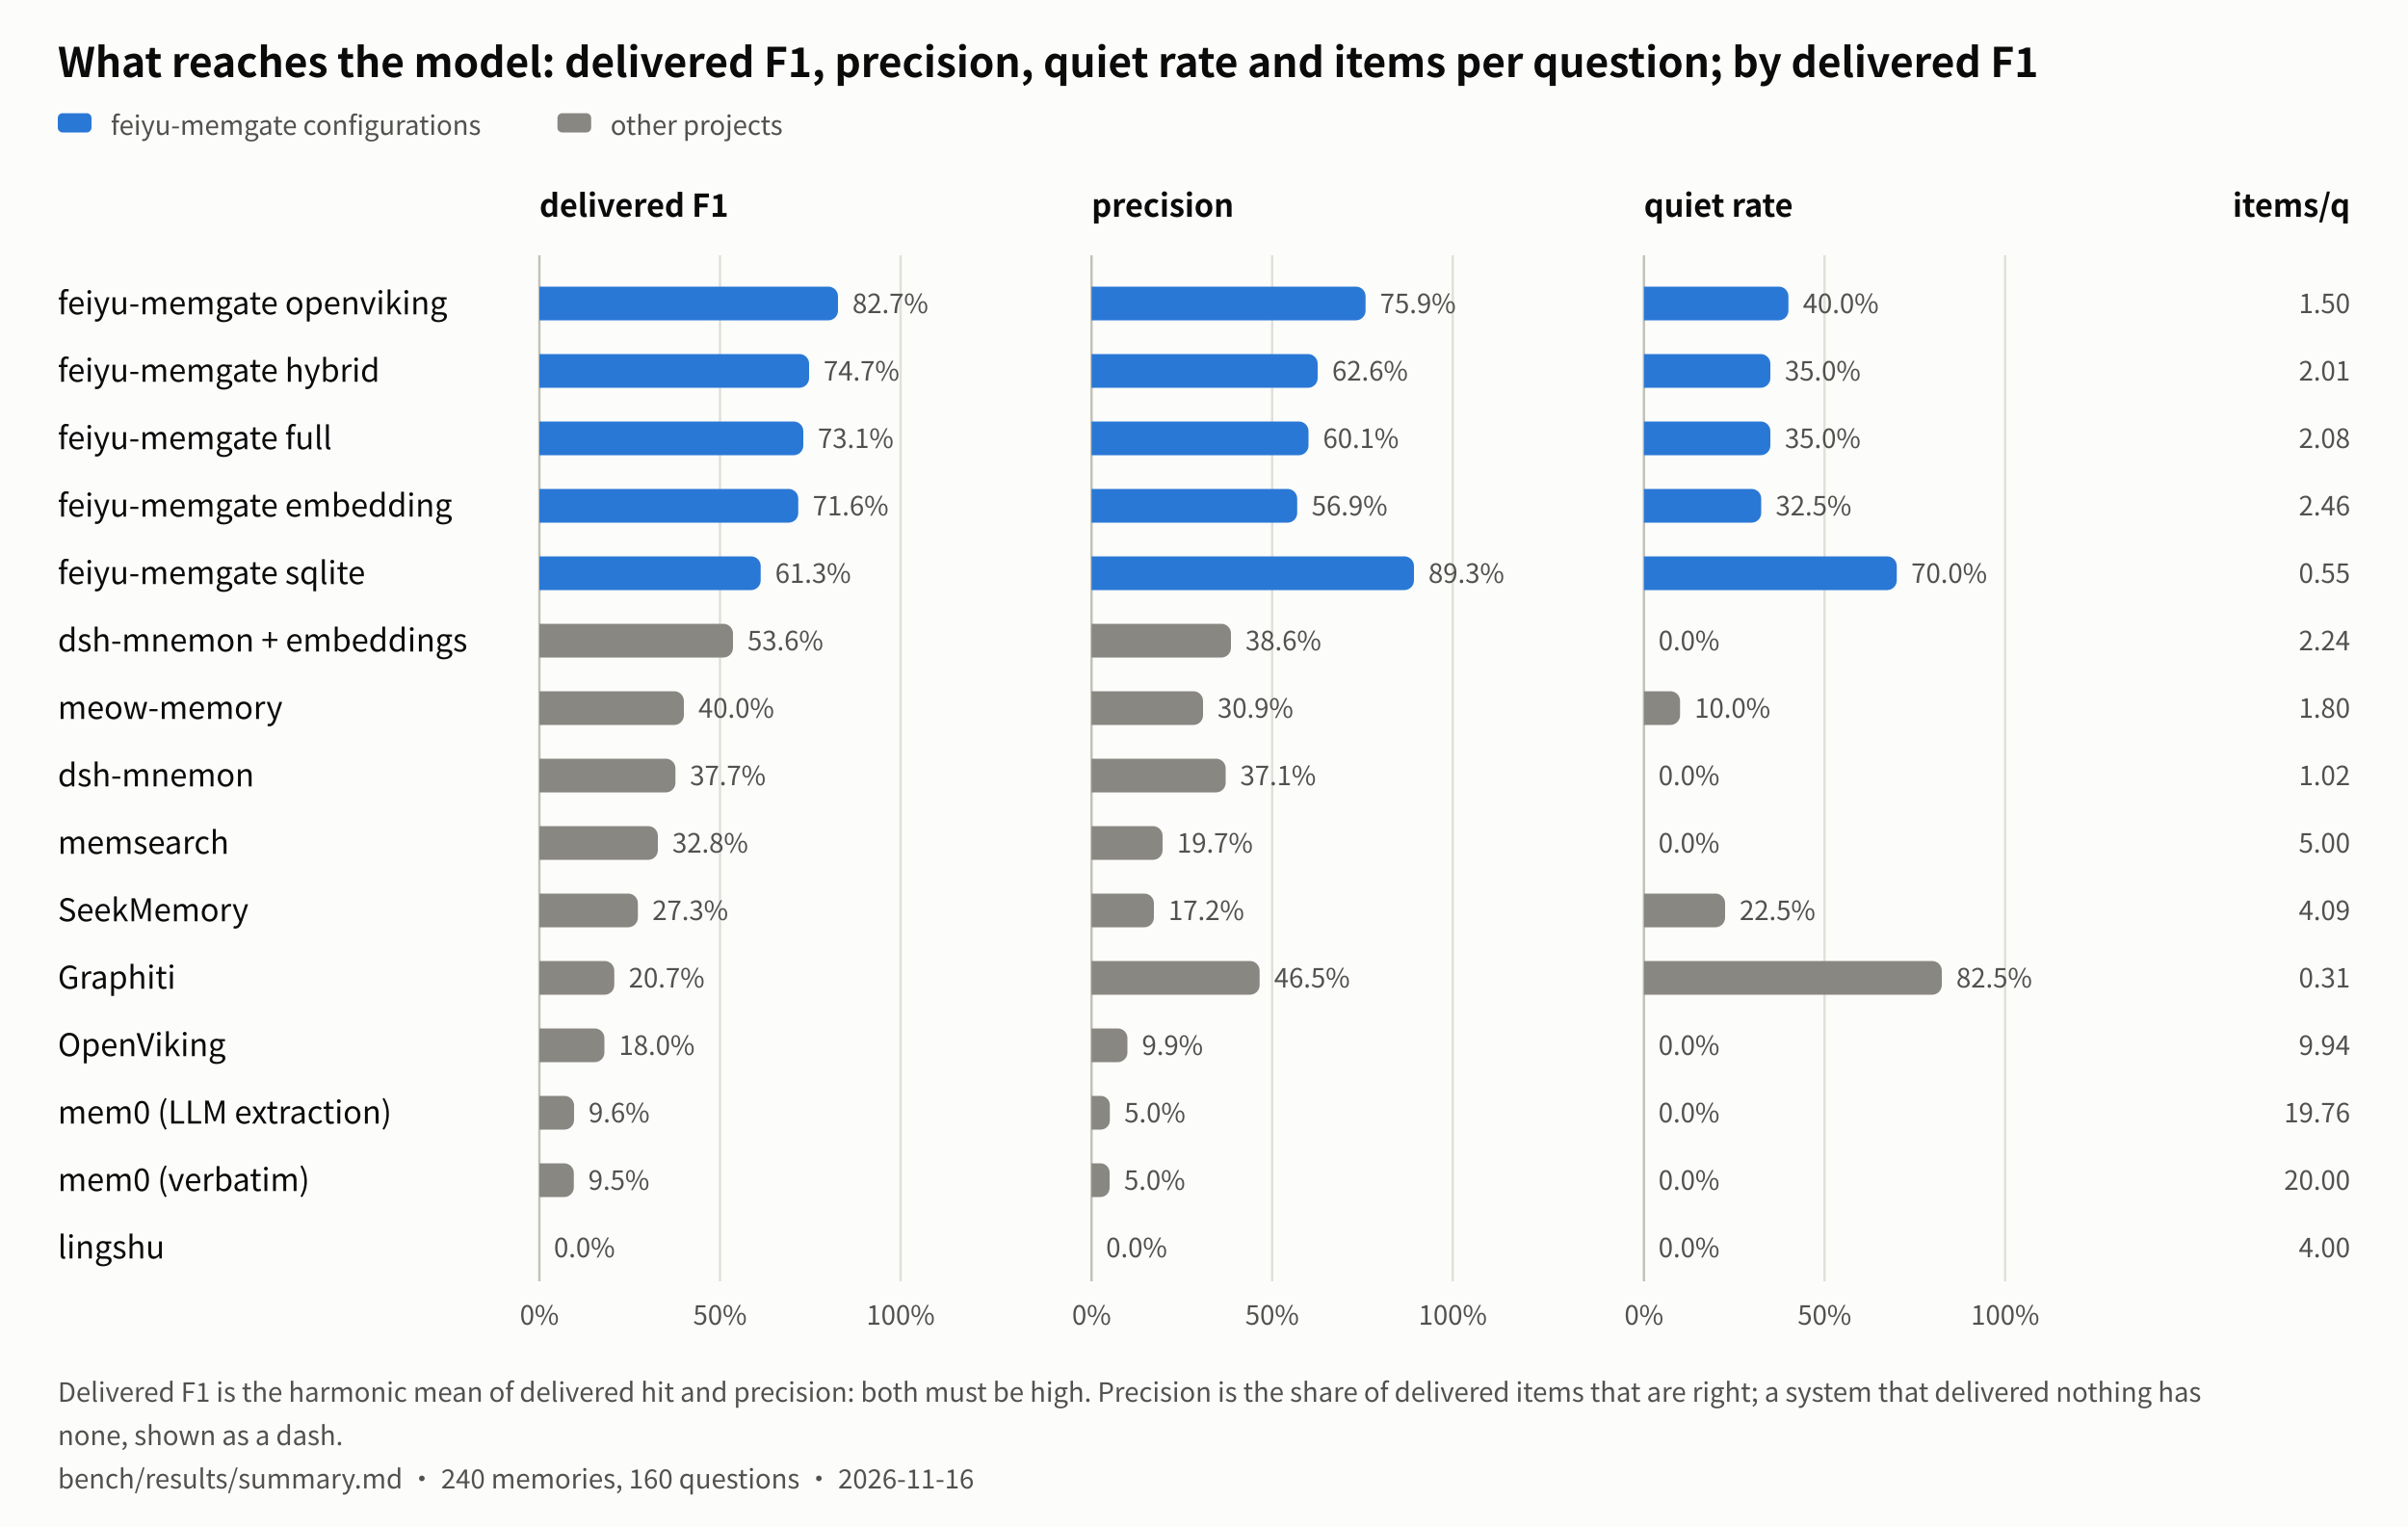
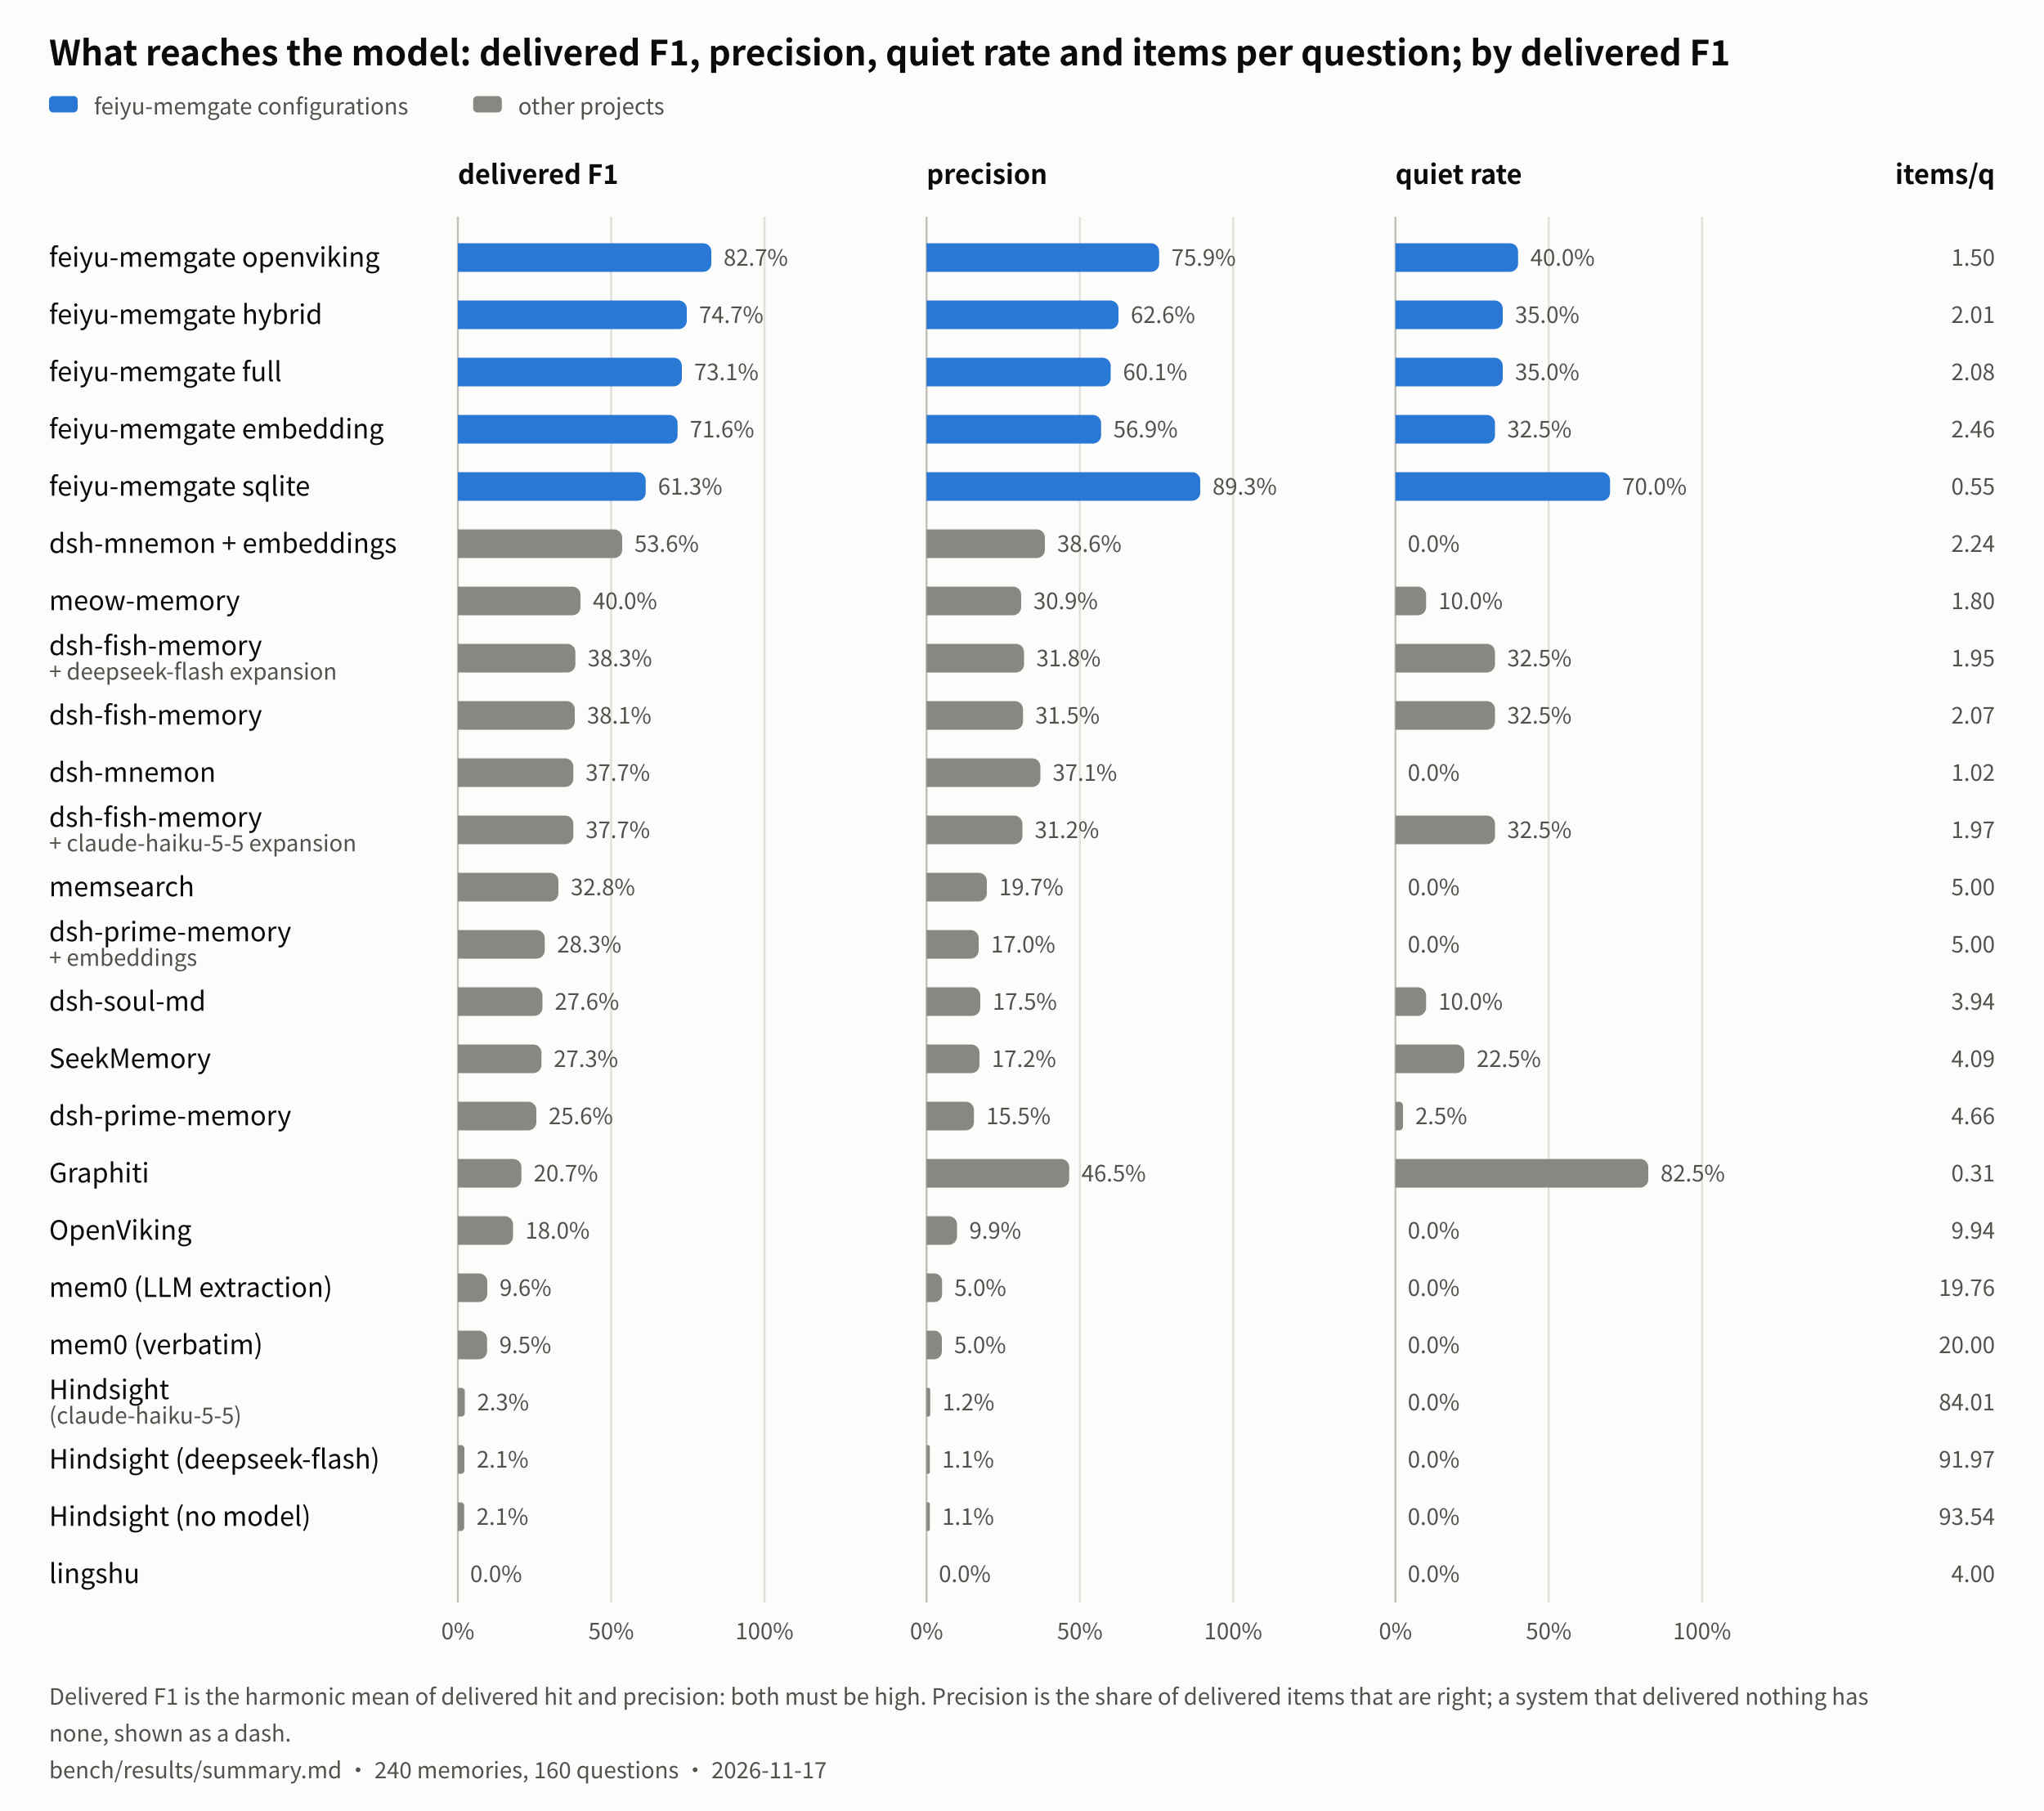
- <svg xmlns="http://www.w3.org/2000/svg" width="1000" height="634" viewBox="0 0 1000 634" role="img" lang="en">
+ <svg xmlns="http://www.w3.org/2000/svg" width="1000" height="886" viewBox="0 0 1000 886" role="img" lang="en">
  <style>text{font-family:-apple-system, "Segoe UI", "Microsoft YaHei", "PingFang SC", "Noto Sans CJK SC", "Helvetica Neue", Arial, sans-serif;fill:#52514e;font-size:13px}.t{font-size:17px;font-weight:600;fill:#0b0b0b}.l{font-size:13px;fill:#0b0b0b}.lb{font-size:13px;font-weight:600;fill:#0b0b0b}.s{font-size:11px;fill:#52514e}.grid{stroke:#e1e0d9;stroke-width:1;fill:none}.axis{stroke:#c3c2b7;stroke-width:1;fill:none}.tick{stroke:#0b0b0b;stroke-width:2;fill:none}.lead{stroke-width:1;fill:none}.fa{fill:#2a78d6}.fo{fill:#898781}.tint{fill:#898781;fill-opacity:0.35}</style>
-   <rect width="1000" height="634" fill="#fcfcfb" />
+   <rect width="1000" height="886" fill="#fcfcfb" />
  <text x="24.0" y="32.0" class="t">What reaches the model: delivered F1, precision, quiet rate and items per question; by delivered F1</text>
  <rect x="24.0" y="47.0" width="14" height="8" rx="2" class="fa" />
  <text x="46.0" y="56.0" class="s">feiyu-memgate configurations</text>
  <rect x="231.5" y="47.0" width="14" height="8" rx="2" class="fo" />
  <text x="253.5" y="56.0" class="s">other projects</text>
  <text x="224.0" y="90.0" class="lb">delivered F1</text>
-   <line x1="224.0" y1="106.0" x2="224.0" y2="532.0" class="axis" />
-   <text x="224.0" y="550.0" class="s" text-anchor="middle">0%</text>
-   <line x1="299.0" y1="106.0" x2="299.0" y2="532.0" class="grid" />
-   <text x="299.0" y="550.0" class="s" text-anchor="middle">50%</text>
-   <line x1="374.0" y1="106.0" x2="374.0" y2="532.0" class="grid" />
-   <text x="374.0" y="550.0" class="s" text-anchor="middle">100%</text>
+   <line x1="224.0" y1="106.0" x2="224.0" y2="784.0" class="axis" />
+   <text x="224.0" y="802.0" class="s" text-anchor="middle">0%</text>
+   <line x1="299.0" y1="106.0" x2="299.0" y2="784.0" class="grid" />
+   <text x="299.0" y="802.0" class="s" text-anchor="middle">50%</text>
+   <line x1="374.0" y1="106.0" x2="374.0" y2="784.0" class="grid" />
+   <text x="374.0" y="802.0" class="s" text-anchor="middle">100%</text>
  <text x="453.3" y="90.0" class="lb">precision</text>
-   <line x1="453.3" y1="106.0" x2="453.3" y2="532.0" class="axis" />
-   <text x="453.3" y="550.0" class="s" text-anchor="middle">0%</text>
-   <line x1="528.3" y1="106.0" x2="528.3" y2="532.0" class="grid" />
-   <text x="528.3" y="550.0" class="s" text-anchor="middle">50%</text>
-   <line x1="603.3" y1="106.0" x2="603.3" y2="532.0" class="grid" />
-   <text x="603.3" y="550.0" class="s" text-anchor="middle">100%</text>
+   <line x1="453.3" y1="106.0" x2="453.3" y2="784.0" class="axis" />
+   <text x="453.3" y="802.0" class="s" text-anchor="middle">0%</text>
+   <line x1="528.3" y1="106.0" x2="528.3" y2="784.0" class="grid" />
+   <text x="528.3" y="802.0" class="s" text-anchor="middle">50%</text>
+   <line x1="603.3" y1="106.0" x2="603.3" y2="784.0" class="grid" />
+   <text x="603.3" y="802.0" class="s" text-anchor="middle">100%</text>
  <text x="682.7" y="90.0" class="lb">quiet rate</text>
-   <line x1="682.7" y1="106.0" x2="682.7" y2="532.0" class="axis" />
-   <text x="682.7" y="550.0" class="s" text-anchor="middle">0%</text>
-   <line x1="757.7" y1="106.0" x2="757.7" y2="532.0" class="grid" />
-   <text x="757.7" y="550.0" class="s" text-anchor="middle">50%</text>
-   <line x1="832.7" y1="106.0" x2="832.7" y2="532.0" class="grid" />
-   <text x="832.7" y="550.0" class="s" text-anchor="middle">100%</text>
+   <line x1="682.7" y1="106.0" x2="682.7" y2="784.0" class="axis" />
+   <text x="682.7" y="802.0" class="s" text-anchor="middle">0%</text>
+   <line x1="757.7" y1="106.0" x2="757.7" y2="784.0" class="grid" />
+   <text x="757.7" y="802.0" class="s" text-anchor="middle">50%</text>
+   <line x1="832.7" y1="106.0" x2="832.7" y2="784.0" class="grid" />
+   <text x="832.7" y="802.0" class="s" text-anchor="middle">100%</text>
  <text x="976.0" y="90.0" class="lb" text-anchor="end">items/q</text>
  <text x="24.0" y="130.5" class="l">feiyu-memgate openviking</text>
  <path d="M224.0,119.0 H344.0 A4.0,4.0 0 0 1 348.0,123.0 V129.0 A4.0,4.0 0 0 1 344.0,133.0 H224.0 Z" fill="#2a78d6" />
  <text x="354.0" y="130.0" class="s">82.7%</text>
  <path d="M453.3,119.0 H563.1 A4.0,4.0 0 0 1 567.1,123.0 V129.0 A4.0,4.0 0 0 1 563.1,133.0 H453.3 Z" fill="#2a78d6" />
  <text x="573.1" y="130.0" class="s">75.9%</text>
  <path d="M682.7,119.0 H738.7 A4.0,4.0 0 0 1 742.7,123.0 V129.0 A4.0,4.0 0 0 1 738.7,133.0 H682.7 Z" fill="#2a78d6" />
  <text x="748.7" y="130.0" class="s">40.0%</text>
  <text x="976.0" y="130.0" class="s" text-anchor="end">1.50</text>
  <text x="24.0" y="158.5" class="l">feiyu-memgate hybrid</text>
  <path d="M224.0,147.0 H332.0 A4.0,4.0 0 0 1 336.0,151.0 V157.0 A4.0,4.0 0 0 1 332.0,161.0 H224.0 Z" fill="#2a78d6" />
  <text x="342.0" y="158.0" class="s">74.7%</text>
  <path d="M453.3,147.0 H543.2 A4.0,4.0 0 0 1 547.2,151.0 V157.0 A4.0,4.0 0 0 1 543.2,161.0 H453.3 Z" fill="#2a78d6" />
  <text x="553.2" y="158.0" class="s">62.6%</text>
  <path d="M682.7,147.0 H731.2 A4.0,4.0 0 0 1 735.2,151.0 V157.0 A4.0,4.0 0 0 1 731.2,161.0 H682.7 Z" fill="#2a78d6" />
  <text x="741.2" y="158.0" class="s">35.0%</text>
  <text x="976.0" y="158.0" class="s" text-anchor="end">2.01</text>
  <text x="24.0" y="186.5" class="l">feiyu-memgate full</text>
  <path d="M224.0,175.0 H329.6 A4.0,4.0 0 0 1 333.6,179.0 V185.0 A4.0,4.0 0 0 1 329.6,189.0 H224.0 Z" fill="#2a78d6" />
  <text x="339.6" y="186.0" class="s">73.1%</text>
  <path d="M453.3,175.0 H539.4 A4.0,4.0 0 0 1 543.4,179.0 V185.0 A4.0,4.0 0 0 1 539.4,189.0 H453.3 Z" fill="#2a78d6" />
  <text x="549.4" y="186.0" class="s">60.1%</text>
  <path d="M682.7,175.0 H731.2 A4.0,4.0 0 0 1 735.2,179.0 V185.0 A4.0,4.0 0 0 1 731.2,189.0 H682.7 Z" fill="#2a78d6" />
  <text x="741.2" y="186.0" class="s">35.0%</text>
  <text x="976.0" y="186.0" class="s" text-anchor="end">2.08</text>
  <text x="24.0" y="214.5" class="l">feiyu-memgate embedding</text>
  <path d="M224.0,203.0 H327.5 A4.0,4.0 0 0 1 331.5,207.0 V213.0 A4.0,4.0 0 0 1 327.5,217.0 H224.0 Z" fill="#2a78d6" />
  <text x="337.5" y="214.0" class="s">71.6%</text>
  <path d="M453.3,203.0 H534.7 A4.0,4.0 0 0 1 538.7,207.0 V213.0 A4.0,4.0 0 0 1 534.7,217.0 H453.3 Z" fill="#2a78d6" />
  <text x="544.7" y="214.0" class="s">56.9%</text>
  <path d="M682.7,203.0 H727.4 A4.0,4.0 0 0 1 731.4,207.0 V213.0 A4.0,4.0 0 0 1 727.4,217.0 H682.7 Z" fill="#2a78d6" />
  <text x="737.4" y="214.0" class="s">32.5%</text>
  <text x="976.0" y="214.0" class="s" text-anchor="end">2.46</text>
  <text x="24.0" y="242.5" class="l">feiyu-memgate sqlite</text>
  <path d="M224.0,231.0 H311.9 A4.0,4.0 0 0 1 315.9,235.0 V241.0 A4.0,4.0 0 0 1 311.9,245.0 H224.0 Z" fill="#2a78d6" />
  <text x="321.9" y="242.0" class="s">61.3%</text>
  <path d="M453.3,231.0 H583.2 A4.0,4.0 0 0 1 587.2,235.0 V241.0 A4.0,4.0 0 0 1 583.2,245.0 H453.3 Z" fill="#2a78d6" />
  <text x="593.2" y="242.0" class="s">89.3%</text>
  <path d="M682.7,231.0 H783.7 A4.0,4.0 0 0 1 787.7,235.0 V241.0 A4.0,4.0 0 0 1 783.7,245.0 H682.7 Z" fill="#2a78d6" />
  <text x="793.7" y="242.0" class="s">70.0%</text>
  <text x="976.0" y="242.0" class="s" text-anchor="end">0.55</text>
  <text x="24.0" y="270.5" class="l">dsh-mnemon + embeddings</text>
  <path d="M224.0,259.0 H300.4 A4.0,4.0 0 0 1 304.4,263.0 V269.0 A4.0,4.0 0 0 1 300.4,273.0 H224.0 Z" fill="#898781" />
  <text x="310.4" y="270.0" class="s">53.6%</text>
  <path d="M453.3,259.0 H507.2 A4.0,4.0 0 0 1 511.2,263.0 V269.0 A4.0,4.0 0 0 1 507.2,273.0 H453.3 Z" fill="#898781" />
  <text x="517.2" y="270.0" class="s">38.6%</text>
  <text x="688.7" y="270.0" class="s">0.0%</text>
  <text x="976.0" y="270.0" class="s" text-anchor="end">2.24</text>
  <text x="24.0" y="298.5" class="l">meow-memory</text>
  <path d="M224.0,287.0 H280.0 A4.0,4.0 0 0 1 284.0,291.0 V297.0 A4.0,4.0 0 0 1 280.0,301.0 H224.0 Z" fill="#898781" />
  <text x="290.0" y="298.0" class="s">40.0%</text>
  <path d="M453.3,287.0 H495.6 A4.0,4.0 0 0 1 499.6,291.0 V297.0 A4.0,4.0 0 0 1 495.6,301.0 H453.3 Z" fill="#898781" />
  <text x="505.6" y="298.0" class="s">30.9%</text>
  <path d="M682.7,287.0 H693.7 A4.0,4.0 0 0 1 697.7,291.0 V297.0 A4.0,4.0 0 0 1 693.7,301.0 H682.7 Z" fill="#898781" />
  <text x="703.7" y="298.0" class="s">10.0%</text>
  <text x="976.0" y="298.0" class="s" text-anchor="end">1.80</text>
-   <text x="24.0" y="326.5" class="l">dsh-mnemon</text>
-   <path d="M224.0,315.0 H276.5 A4.0,4.0 0 0 1 280.5,319.0 V325.0 A4.0,4.0 0 0 1 276.5,329.0 H224.0 Z" fill="#898781" />
-   <text x="286.5" y="326.0" class="s">37.7%</text>
-   <path d="M453.3,315.0 H505.0 A4.0,4.0 0 0 1 509.0,319.0 V325.0 A4.0,4.0 0 0 1 505.0,329.0 H453.3 Z" fill="#898781" />
-   <text x="515.0" y="326.0" class="s">37.1%</text>
-   <text x="688.7" y="326.0" class="s">0.0%</text>
-   <text x="976.0" y="326.0" class="s" text-anchor="end">1.02</text>
-   <text x="24.0" y="354.5" class="l">memsearch</text>
-   <path d="M224.0,343.0 H269.2 A4.0,4.0 0 0 1 273.2,347.0 V353.0 A4.0,4.0 0 0 1 269.2,357.0 H224.0 Z" fill="#898781" />
-   <text x="279.2" y="354.0" class="s">32.8%</text>
-   <path d="M453.3,343.0 H478.8 A4.0,4.0 0 0 1 482.8,347.0 V353.0 A4.0,4.0 0 0 1 478.8,357.0 H453.3 Z" fill="#898781" />
-   <text x="488.8" y="354.0" class="s">19.7%</text>
-   <text x="688.7" y="354.0" class="s">0.0%</text>
-   <text x="976.0" y="354.0" class="s" text-anchor="end">5.00</text>
-   <text x="24.0" y="382.5" class="l">SeekMemory</text>
-   <path d="M224.0,371.0 H260.9 A4.0,4.0 0 0 1 264.9,375.0 V381.0 A4.0,4.0 0 0 1 260.9,385.0 H224.0 Z" fill="#898781" />
-   <text x="270.9" y="382.0" class="s">27.3%</text>
-   <path d="M453.3,371.0 H475.2 A4.0,4.0 0 0 1 479.2,375.0 V381.0 A4.0,4.0 0 0 1 475.2,385.0 H453.3 Z" fill="#898781" />
-   <text x="485.2" y="382.0" class="s">17.2%</text>
-   <path d="M682.7,371.0 H712.4 A4.0,4.0 0 0 1 716.4,375.0 V381.0 A4.0,4.0 0 0 1 712.4,385.0 H682.7 Z" fill="#898781" />
-   <text x="722.4" y="382.0" class="s">22.5%</text>
-   <text x="976.0" y="382.0" class="s" text-anchor="end">4.09</text>
-   <text x="24.0" y="410.5" class="l">Graphiti</text>
-   <path d="M224.0,399.0 H251.1 A4.0,4.0 0 0 1 255.1,403.0 V409.0 A4.0,4.0 0 0 1 251.1,413.0 H224.0 Z" fill="#898781" />
-   <text x="261.1" y="410.0" class="s">20.7%</text>
-   <path d="M453.3,399.0 H519.1 A4.0,4.0 0 0 1 523.1,403.0 V409.0 A4.0,4.0 0 0 1 519.1,413.0 H453.3 Z" fill="#898781" />
-   <text x="529.1" y="410.0" class="s">46.5%</text>
-   <path d="M682.7,399.0 H802.4 A4.0,4.0 0 0 1 806.4,403.0 V409.0 A4.0,4.0 0 0 1 802.4,413.0 H682.7 Z" fill="#898781" />
-   <text x="812.4" y="410.0" class="s">82.5%</text>
-   <text x="976.0" y="410.0" class="s" text-anchor="end">0.31</text>
-   <text x="24.0" y="438.5" class="l">OpenViking</text>
-   <path d="M224.0,427.0 H247.0 A4.0,4.0 0 0 1 251.0,431.0 V437.0 A4.0,4.0 0 0 1 247.0,441.0 H224.0 Z" fill="#898781" />
-   <text x="257.0" y="438.0" class="s">18.0%</text>
-   <path d="M453.3,427.0 H464.2 A4.0,4.0 0 0 1 468.2,431.0 V437.0 A4.0,4.0 0 0 1 464.2,441.0 H453.3 Z" fill="#898781" />
-   <text x="474.2" y="438.0" class="s">9.9%</text>
+   <text x="24.0" y="320.5" class="l">dsh-fish-memory</text>
+   <text x="24.0" y="332.5" class="s">+ deepseek-flash expansion</text>
+   <path d="M224.0,315.0 H277.5 A4.0,4.0 0 0 1 281.5,319.0 V325.0 A4.0,4.0 0 0 1 277.5,329.0 H224.0 Z" fill="#898781" />
+   <text x="287.5" y="326.0" class="s">38.3%</text>
+   <path d="M453.3,315.0 H497.0 A4.0,4.0 0 0 1 501.0,319.0 V325.0 A4.0,4.0 0 0 1 497.0,329.0 H453.3 Z" fill="#898781" />
+   <text x="507.0" y="326.0" class="s">31.8%</text>
+   <path d="M682.7,315.0 H727.4 A4.0,4.0 0 0 1 731.4,319.0 V325.0 A4.0,4.0 0 0 1 727.4,329.0 H682.7 Z" fill="#898781" />
+   <text x="737.4" y="326.0" class="s">32.5%</text>
+   <text x="976.0" y="326.0" class="s" text-anchor="end">1.95</text>
+   <text x="24.0" y="354.5" class="l">dsh-fish-memory</text>
+   <path d="M224.0,343.0 H277.2 A4.0,4.0 0 0 1 281.2,347.0 V353.0 A4.0,4.0 0 0 1 277.2,357.0 H224.0 Z" fill="#898781" />
+   <text x="287.2" y="354.0" class="s">38.1%</text>
+   <path d="M453.3,343.0 H496.5 A4.0,4.0 0 0 1 500.5,347.0 V353.0 A4.0,4.0 0 0 1 496.5,357.0 H453.3 Z" fill="#898781" />
+   <text x="506.5" y="354.0" class="s">31.5%</text>
+   <path d="M682.7,343.0 H727.4 A4.0,4.0 0 0 1 731.4,347.0 V353.0 A4.0,4.0 0 0 1 727.4,357.0 H682.7 Z" fill="#898781" />
+   <text x="737.4" y="354.0" class="s">32.5%</text>
+   <text x="976.0" y="354.0" class="s" text-anchor="end">2.07</text>
+   <text x="24.0" y="382.5" class="l">dsh-mnemon</text>
+   <path d="M224.0,371.0 H276.5 A4.0,4.0 0 0 1 280.5,375.0 V381.0 A4.0,4.0 0 0 1 276.5,385.0 H224.0 Z" fill="#898781" />
+   <text x="286.5" y="382.0" class="s">37.7%</text>
+   <path d="M453.3,371.0 H505.0 A4.0,4.0 0 0 1 509.0,375.0 V381.0 A4.0,4.0 0 0 1 505.0,385.0 H453.3 Z" fill="#898781" />
+   <text x="515.0" y="382.0" class="s">37.1%</text>
+   <text x="688.7" y="382.0" class="s">0.0%</text>
+   <text x="976.0" y="382.0" class="s" text-anchor="end">1.02</text>
+   <text x="24.0" y="404.5" class="l">dsh-fish-memory</text>
+   <text x="24.0" y="416.5" class="s">+ claude-haiku-5-5 expansion</text>
+   <path d="M224.0,399.0 H276.5 A4.0,4.0 0 0 1 280.5,403.0 V409.0 A4.0,4.0 0 0 1 276.5,413.0 H224.0 Z" fill="#898781" />
+   <text x="286.5" y="410.0" class="s">37.7%</text>
+   <path d="M453.3,399.0 H496.2 A4.0,4.0 0 0 1 500.2,403.0 V409.0 A4.0,4.0 0 0 1 496.2,413.0 H453.3 Z" fill="#898781" />
+   <text x="506.2" y="410.0" class="s">31.2%</text>
+   <path d="M682.7,399.0 H727.4 A4.0,4.0 0 0 1 731.4,403.0 V409.0 A4.0,4.0 0 0 1 727.4,413.0 H682.7 Z" fill="#898781" />
+   <text x="737.4" y="410.0" class="s">32.5%</text>
+   <text x="976.0" y="410.0" class="s" text-anchor="end">1.97</text>
+   <text x="24.0" y="438.5" class="l">memsearch</text>
+   <path d="M224.0,427.0 H269.2 A4.0,4.0 0 0 1 273.2,431.0 V437.0 A4.0,4.0 0 0 1 269.2,441.0 H224.0 Z" fill="#898781" />
+   <text x="279.2" y="438.0" class="s">32.8%</text>
+   <path d="M453.3,427.0 H478.8 A4.0,4.0 0 0 1 482.8,431.0 V437.0 A4.0,4.0 0 0 1 478.8,441.0 H453.3 Z" fill="#898781" />
+   <text x="488.8" y="438.0" class="s">19.7%</text>
  <text x="688.7" y="438.0" class="s">0.0%</text>
-   <text x="976.0" y="438.0" class="s" text-anchor="end">9.94</text>
-   <text x="24.0" y="466.5" class="l">mem0 (LLM extraction)</text>
-   <path d="M224.0,455.0 H234.4 A4.0,4.0 0 0 1 238.4,459.0 V465.0 A4.0,4.0 0 0 1 234.4,469.0 H224.0 Z" fill="#898781" />
-   <text x="244.4" y="466.0" class="s">9.6%</text>
-   <path d="M453.3,455.0 H457.1 A3.8,3.8 0 0 1 460.9,458.8 V465.2 A3.8,3.8 0 0 1 457.1,469.0 H453.3 Z" fill="#898781" />
-   <text x="466.9" y="466.0" class="s">5.0%</text>
+   <text x="976.0" y="438.0" class="s" text-anchor="end">5.00</text>
+   <text x="24.0" y="460.5" class="l">dsh-prime-memory</text>
+   <text x="24.0" y="472.5" class="s">+ embeddings</text>
+   <path d="M224.0,455.0 H262.5 A4.0,4.0 0 0 1 266.5,459.0 V465.0 A4.0,4.0 0 0 1 262.5,469.0 H224.0 Z" fill="#898781" />
+   <text x="272.5" y="466.0" class="s">28.3%</text>
+   <path d="M453.3,455.0 H474.8 A4.0,4.0 0 0 1 478.8,459.0 V465.0 A4.0,4.0 0 0 1 474.8,469.0 H453.3 Z" fill="#898781" />
+   <text x="484.8" y="466.0" class="s">17.0%</text>
  <text x="688.7" y="466.0" class="s">0.0%</text>
-   <text x="976.0" y="466.0" class="s" text-anchor="end">19.76</text>
-   <text x="24.0" y="494.5" class="l">mem0 (verbatim)</text>
-   <path d="M224.0,483.0 H234.3 A4.0,4.0 0 0 1 238.3,487.0 V493.0 A4.0,4.0 0 0 1 234.3,497.0 H224.0 Z" fill="#898781" />
-   <text x="244.3" y="494.0" class="s">9.5%</text>
-   <path d="M453.3,483.0 H457.1 A3.8,3.8 0 0 1 460.8,486.8 V493.2 A3.8,3.8 0 0 1 457.1,497.0 H453.3 Z" fill="#898781" />
-   <text x="466.8" y="494.0" class="s">5.0%</text>
-   <text x="688.7" y="494.0" class="s">0.0%</text>
-   <text x="976.0" y="494.0" class="s" text-anchor="end">20.00</text>
-   <text x="24.0" y="522.5" class="l">lingshu</text>
-   <text x="230.0" y="522.0" class="s">0.0%</text>
-   <text x="459.3" y="522.0" class="s">0.0%</text>
-   <text x="688.7" y="522.0" class="s">0.0%</text>
-   <text x="976.0" y="522.0" class="s" text-anchor="end">4.00</text>
-   <text x="24.0" y="582.0" class="s">Delivered F1 is the harmonic mean of delivered hit and precision: both must be high. Precision is the share of delivered items that are right; a system that delivered nothing has</text>
-   <text x="24.0" y="600.0" class="s">none, shown as a dash.</text>
-   <text x="24.0" y="618.0" class="s">bench/results/summary.md · 240 memories, 160 questions · 2026-11-16</text>
+   <text x="976.0" y="466.0" class="s" text-anchor="end">5.00</text>
+   <text x="24.0" y="494.5" class="l">dsh-soul-md</text>
+   <path d="M224.0,483.0 H261.4 A4.0,4.0 0 0 1 265.4,487.0 V493.0 A4.0,4.0 0 0 1 261.4,497.0 H224.0 Z" fill="#898781" />
+   <text x="271.4" y="494.0" class="s">27.6%</text>
+   <path d="M453.3,483.0 H475.6 A4.0,4.0 0 0 1 479.6,487.0 V493.0 A4.0,4.0 0 0 1 475.6,497.0 H453.3 Z" fill="#898781" />
+   <text x="485.6" y="494.0" class="s">17.5%</text>
+   <path d="M682.7,483.0 H693.7 A4.0,4.0 0 0 1 697.7,487.0 V493.0 A4.0,4.0 0 0 1 693.7,497.0 H682.7 Z" fill="#898781" />
+   <text x="703.7" y="494.0" class="s">10.0%</text>
+   <text x="976.0" y="494.0" class="s" text-anchor="end">3.94</text>
+   <text x="24.0" y="522.5" class="l">SeekMemory</text>
+   <path d="M224.0,511.0 H260.9 A4.0,4.0 0 0 1 264.9,515.0 V521.0 A4.0,4.0 0 0 1 260.9,525.0 H224.0 Z" fill="#898781" />
+   <text x="270.9" y="522.0" class="s">27.3%</text>
+   <path d="M453.3,511.0 H475.2 A4.0,4.0 0 0 1 479.2,515.0 V521.0 A4.0,4.0 0 0 1 475.2,525.0 H453.3 Z" fill="#898781" />
+   <text x="485.2" y="522.0" class="s">17.2%</text>
+   <path d="M682.7,511.0 H712.4 A4.0,4.0 0 0 1 716.4,515.0 V521.0 A4.0,4.0 0 0 1 712.4,525.0 H682.7 Z" fill="#898781" />
+   <text x="722.4" y="522.0" class="s">22.5%</text>
+   <text x="976.0" y="522.0" class="s" text-anchor="end">4.09</text>
+   <text x="24.0" y="550.5" class="l">dsh-prime-memory</text>
+   <path d="M224.0,539.0 H258.4 A4.0,4.0 0 0 1 262.4,543.0 V549.0 A4.0,4.0 0 0 1 258.4,553.0 H224.0 Z" fill="#898781" />
+   <text x="268.4" y="550.0" class="s">25.6%</text>
+   <path d="M453.3,539.0 H472.5 A4.0,4.0 0 0 1 476.5,543.0 V549.0 A4.0,4.0 0 0 1 472.5,553.0 H453.3 Z" fill="#898781" />
+   <text x="482.5" y="550.0" class="s">15.5%</text>
+   <path d="M682.7,539.0 H684.5 A1.9,1.9 0 0 1 686.4,540.9 V551.1 A1.9,1.9 0 0 1 684.5,553.0 H682.7 Z" fill="#898781" />
+   <text x="692.4" y="550.0" class="s">2.5%</text>
+   <text x="976.0" y="550.0" class="s" text-anchor="end">4.66</text>
+   <text x="24.0" y="578.5" class="l">Graphiti</text>
+   <path d="M224.0,567.0 H251.1 A4.0,4.0 0 0 1 255.1,571.0 V577.0 A4.0,4.0 0 0 1 251.1,581.0 H224.0 Z" fill="#898781" />
+   <text x="261.1" y="578.0" class="s">20.7%</text>
+   <path d="M453.3,567.0 H519.1 A4.0,4.0 0 0 1 523.1,571.0 V577.0 A4.0,4.0 0 0 1 519.1,581.0 H453.3 Z" fill="#898781" />
+   <text x="529.1" y="578.0" class="s">46.5%</text>
+   <path d="M682.7,567.0 H802.4 A4.0,4.0 0 0 1 806.4,571.0 V577.0 A4.0,4.0 0 0 1 802.4,581.0 H682.7 Z" fill="#898781" />
+   <text x="812.4" y="578.0" class="s">82.5%</text>
+   <text x="976.0" y="578.0" class="s" text-anchor="end">0.31</text>
+   <text x="24.0" y="606.5" class="l">OpenViking</text>
+   <path d="M224.0,595.0 H247.0 A4.0,4.0 0 0 1 251.0,599.0 V605.0 A4.0,4.0 0 0 1 247.0,609.0 H224.0 Z" fill="#898781" />
+   <text x="257.0" y="606.0" class="s">18.0%</text>
+   <path d="M453.3,595.0 H464.2 A4.0,4.0 0 0 1 468.2,599.0 V605.0 A4.0,4.0 0 0 1 464.2,609.0 H453.3 Z" fill="#898781" />
+   <text x="474.2" y="606.0" class="s">9.9%</text>
+   <text x="688.7" y="606.0" class="s">0.0%</text>
+   <text x="976.0" y="606.0" class="s" text-anchor="end">9.94</text>
+   <text x="24.0" y="634.5" class="l">mem0 (LLM extraction)</text>
+   <path d="M224.0,623.0 H234.4 A4.0,4.0 0 0 1 238.4,627.0 V633.0 A4.0,4.0 0 0 1 234.4,637.0 H224.0 Z" fill="#898781" />
+   <text x="244.4" y="634.0" class="s">9.6%</text>
+   <path d="M453.3,623.0 H457.1 A3.8,3.8 0 0 1 460.9,626.8 V633.2 A3.8,3.8 0 0 1 457.1,637.0 H453.3 Z" fill="#898781" />
+   <text x="466.9" y="634.0" class="s">5.0%</text>
+   <text x="688.7" y="634.0" class="s">0.0%</text>
+   <text x="976.0" y="634.0" class="s" text-anchor="end">19.76</text>
+   <text x="24.0" y="662.5" class="l">mem0 (verbatim)</text>
+   <path d="M224.0,651.0 H234.3 A4.0,4.0 0 0 1 238.3,655.0 V661.0 A4.0,4.0 0 0 1 234.3,665.0 H224.0 Z" fill="#898781" />
+   <text x="244.3" y="662.0" class="s">9.5%</text>
+   <path d="M453.3,651.0 H457.1 A3.8,3.8 0 0 1 460.8,654.8 V661.2 A3.8,3.8 0 0 1 457.1,665.0 H453.3 Z" fill="#898781" />
+   <text x="466.8" y="662.0" class="s">5.0%</text>
+   <text x="688.7" y="662.0" class="s">0.0%</text>
+   <text x="976.0" y="662.0" class="s" text-anchor="end">20.00</text>
+   <text x="24.0" y="684.5" class="l">Hindsight</text>
+   <text x="24.0" y="696.5" class="s">(claude-haiku-5-5)</text>
+   <path d="M224.0,679.0 H225.7 A1.7,1.7 0 0 1 227.4,680.7 V691.3 A1.7,1.7 0 0 1 225.7,693.0 H224.0 Z" fill="#898781" />
+   <text x="233.4" y="690.0" class="s">2.3%</text>
+   <path d="M453.3,679.0 H454.2 A0.9,0.9 0 0 1 455.1,679.9 V692.1 A0.9,0.9 0 0 1 454.2,693.0 H453.3 Z" fill="#898781" />
+   <text x="461.1" y="690.0" class="s">1.2%</text>
+   <text x="688.7" y="690.0" class="s">0.0%</text>
+   <text x="976.0" y="690.0" class="s" text-anchor="end">84.01</text>
+   <text x="24.0" y="718.5" class="l">Hindsight (deepseek-flash)</text>
+   <path d="M224.0,707.0 H225.6 A1.6,1.6 0 0 1 227.2,708.6 V719.4 A1.6,1.6 0 0 1 225.6,721.0 H224.0 Z" fill="#898781" />
+   <text x="233.2" y="718.0" class="s">2.1%</text>
+   <path d="M453.3,707.0 H454.1 A0.8,0.8 0 0 1 454.9,707.8 V720.2 A0.8,0.8 0 0 1 454.1,721.0 H453.3 Z" fill="#898781" />
+   <text x="460.9" y="718.0" class="s">1.1%</text>
+   <text x="688.7" y="718.0" class="s">0.0%</text>
+   <text x="976.0" y="718.0" class="s" text-anchor="end">91.97</text>
+   <text x="24.0" y="746.5" class="l">Hindsight (no model)</text>
+   <path d="M224.0,735.0 H225.6 A1.6,1.6 0 0 1 227.1,736.6 V747.4 A1.6,1.6 0 0 1 225.6,749.0 H224.0 Z" fill="#898781" />
+   <text x="233.1" y="746.0" class="s">2.1%</text>
+   <path d="M453.3,735.0 H454.1 A0.8,0.8 0 0 1 454.9,735.8 V748.2 A0.8,0.8 0 0 1 454.1,749.0 H453.3 Z" fill="#898781" />
+   <text x="460.9" y="746.0" class="s">1.1%</text>
+   <text x="688.7" y="746.0" class="s">0.0%</text>
+   <text x="976.0" y="746.0" class="s" text-anchor="end">93.54</text>
+   <text x="24.0" y="774.5" class="l">lingshu</text>
+   <text x="230.0" y="774.0" class="s">0.0%</text>
+   <text x="459.3" y="774.0" class="s">0.0%</text>
+   <text x="688.7" y="774.0" class="s">0.0%</text>
+   <text x="976.0" y="774.0" class="s" text-anchor="end">4.00</text>
+   <text x="24.0" y="834.0" class="s">Delivered F1 is the harmonic mean of delivered hit and precision: both must be high. Precision is the share of delivered items that are right; a system that delivered nothing has</text>
+   <text x="24.0" y="852.0" class="s">none, shown as a dash.</text>
+   <text x="24.0" y="870.0" class="s">bench/results/summary.md · 240 memories, 160 questions · 2026-11-17</text>
</svg>
